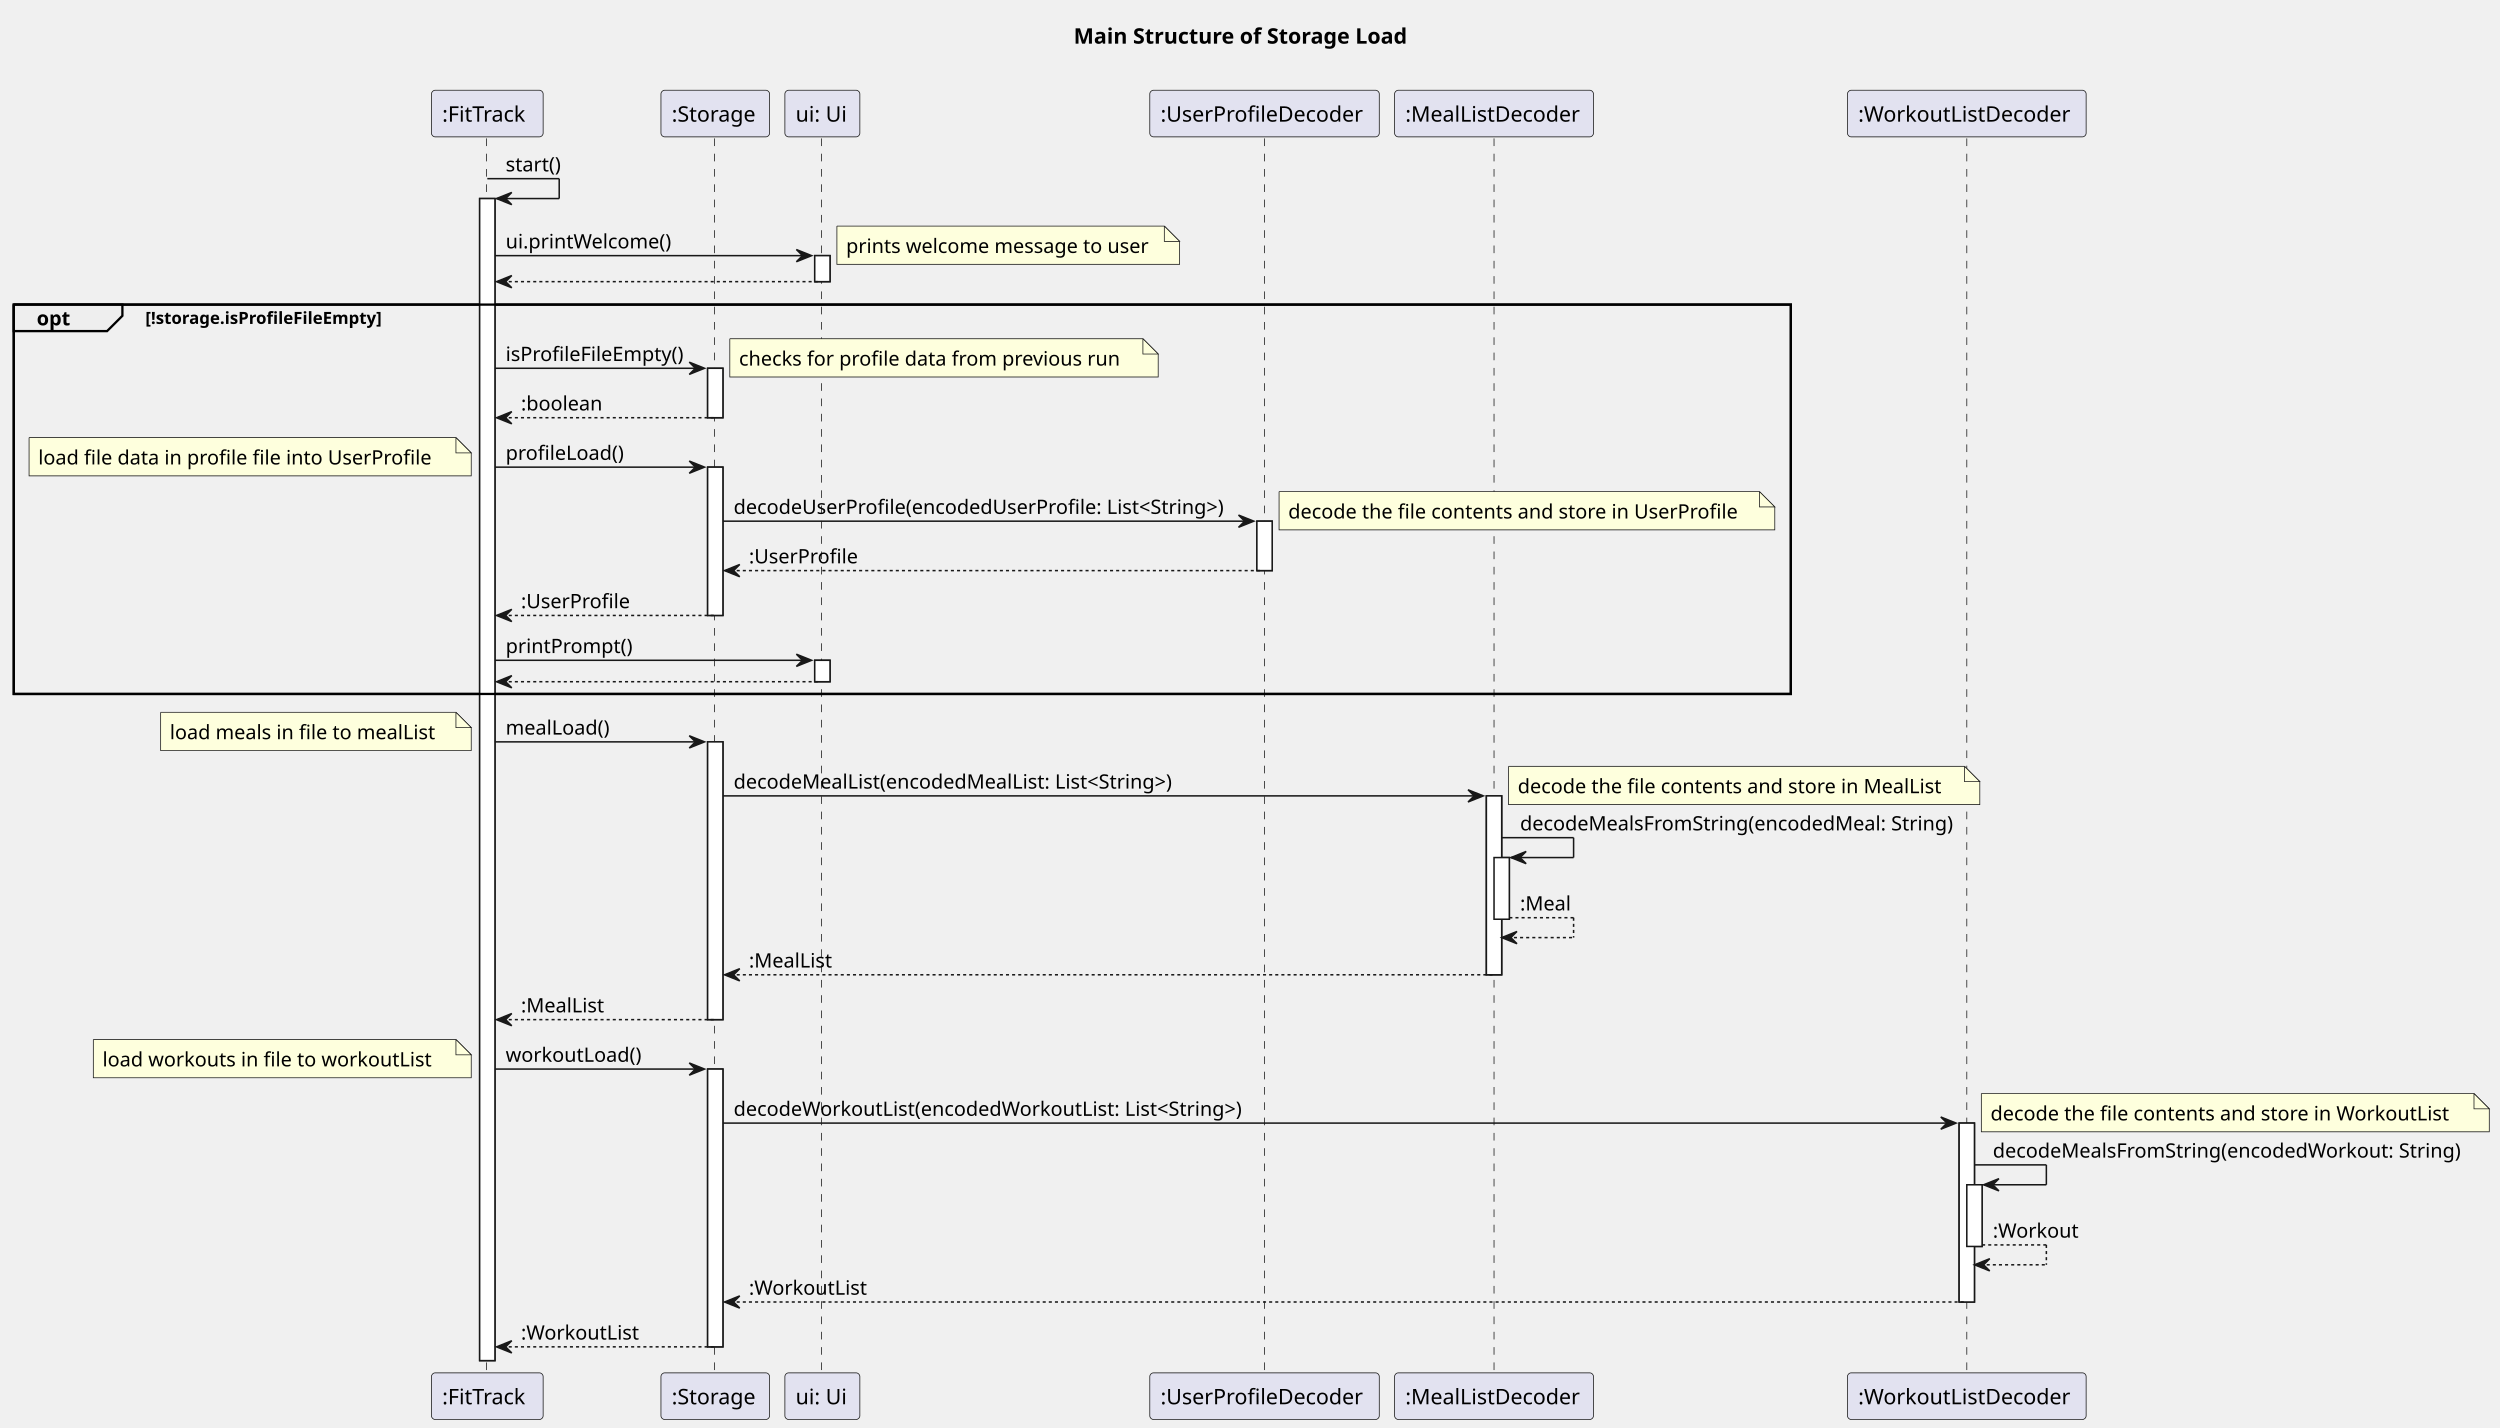
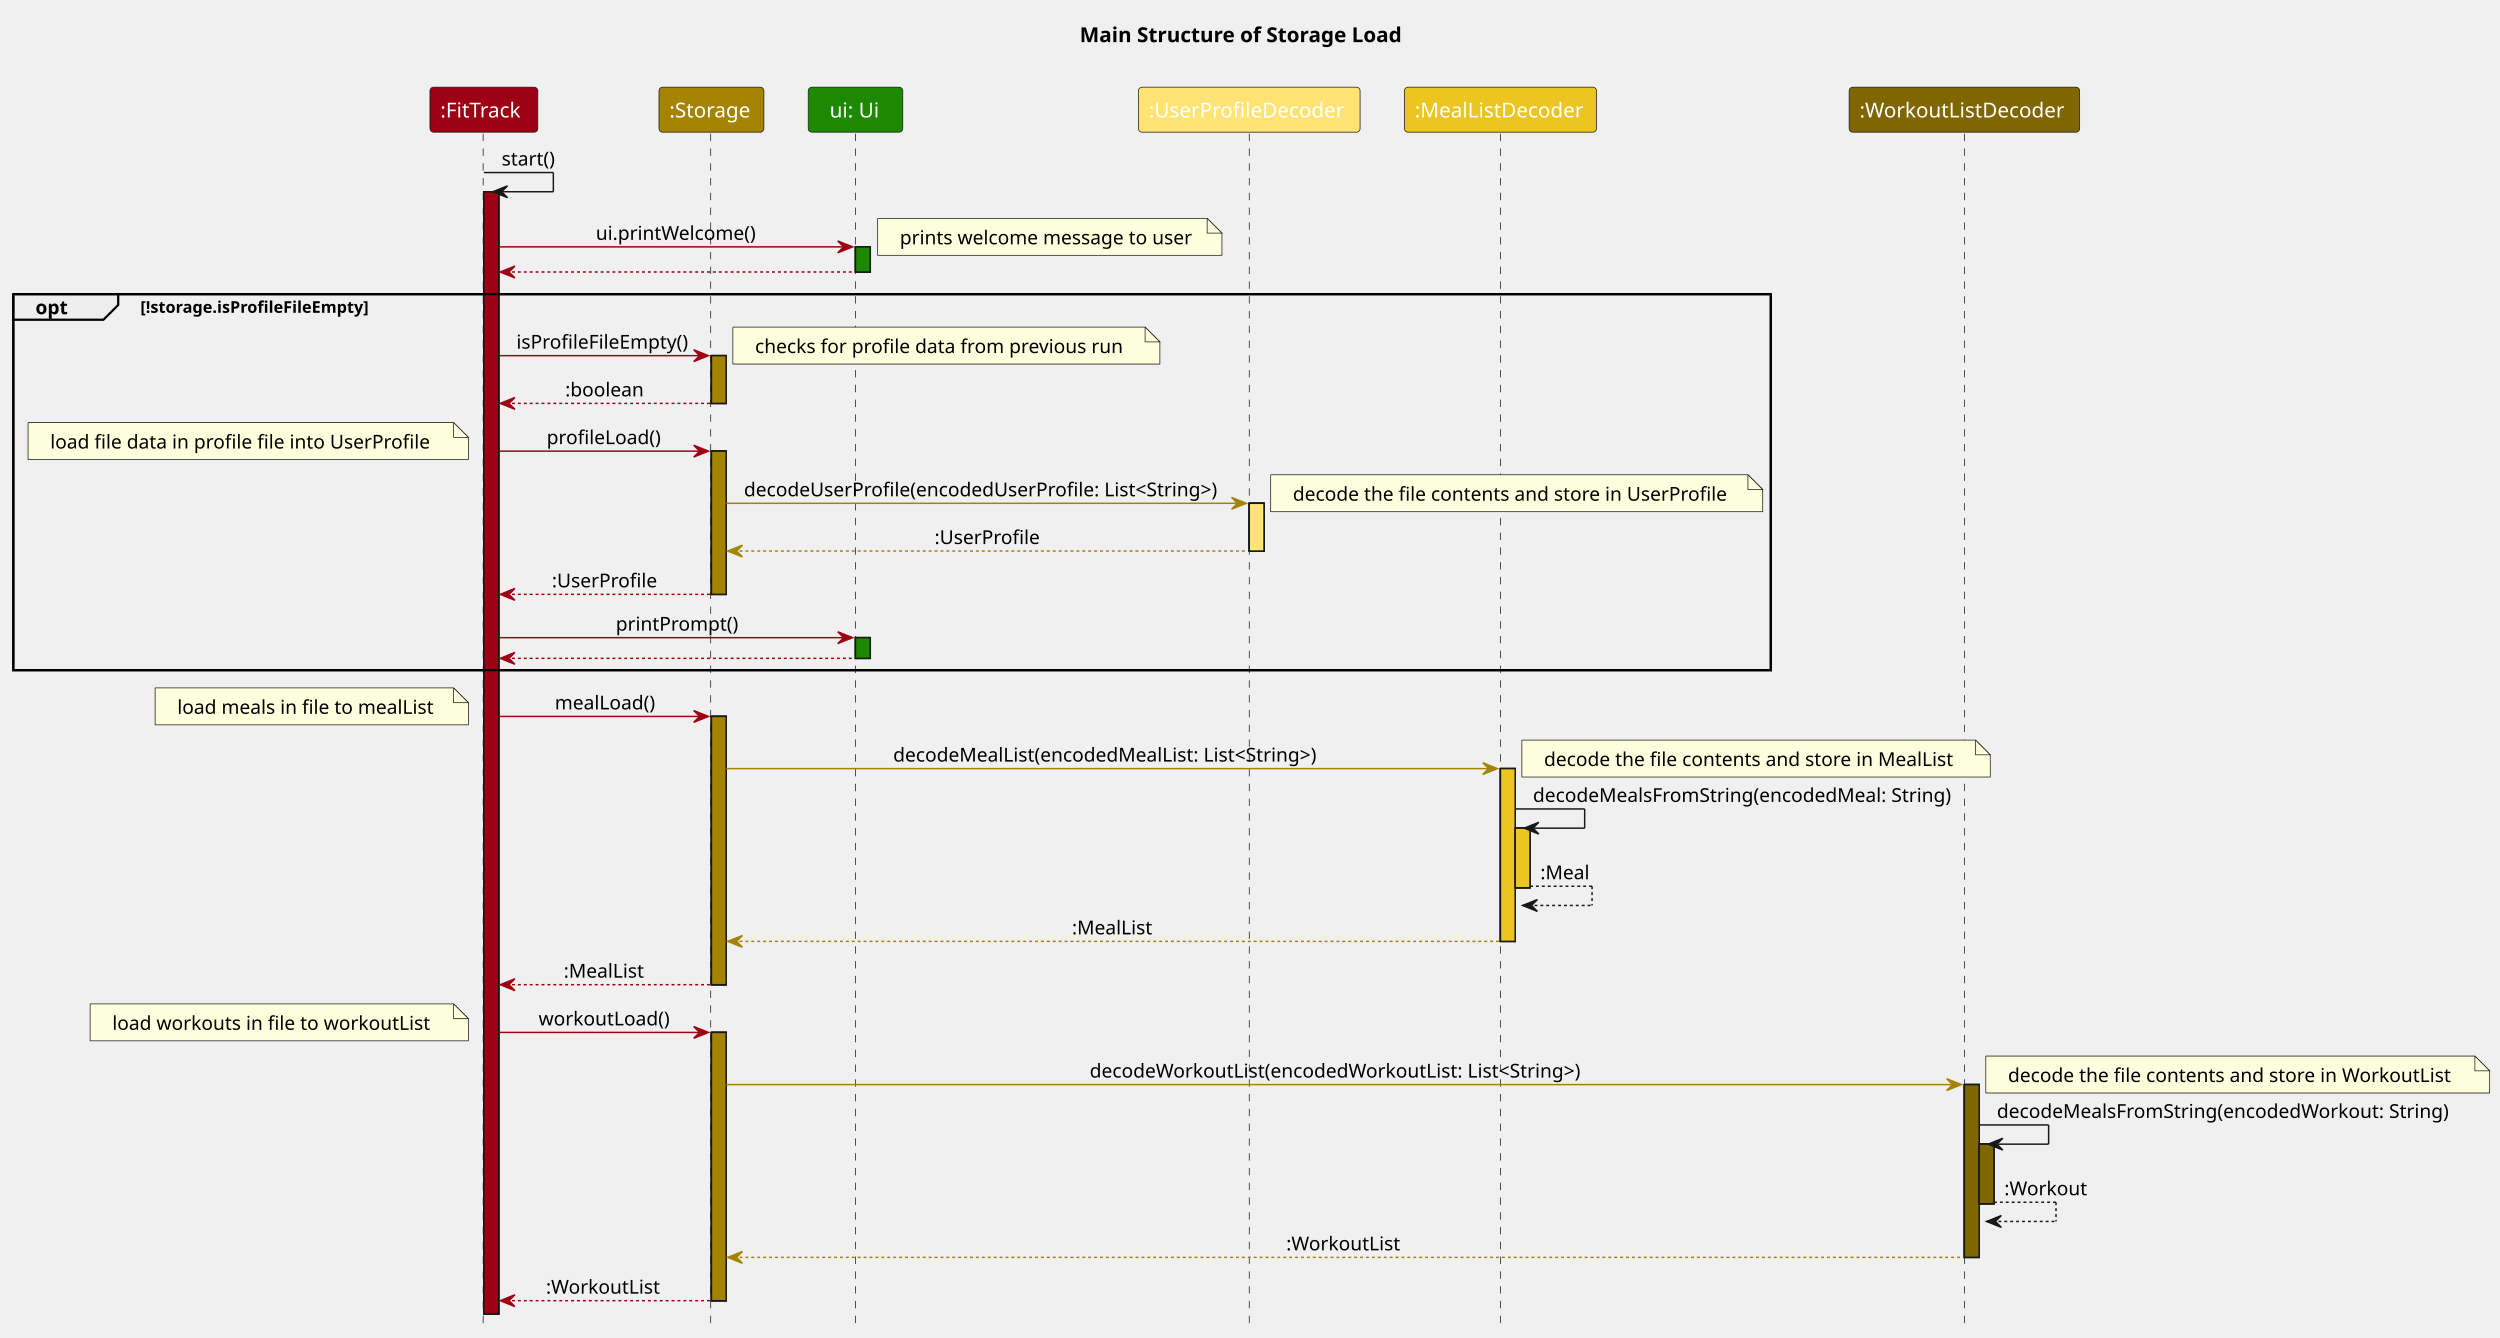
- <svg xmlns="http://www.w3.org/2000/svg" contentStyleType="text/css" height="933px" preserveAspectRatio="none" style="width:1634px;height:933px;background:#FFFFFF;" version="1.1" viewBox="0 0 1634 933" width="1634px" zoomAndPan="magnify">
+ <svg xmlns="http://www.w3.org/2000/svg" contentStyleType="text/css" height="905px" preserveAspectRatio="none" style="width:1692px;height:905px;background:#FFFFFF;" version="1.1" viewBox="0 0 1692 905" width="1692px" zoomAndPan="magnify">
  <defs />
  <g>
-     <text fill="#000000" font-family="sans-serif" font-size="14" font-weight="bold" lengthAdjust="spacing" textLength="223" x="701.75" y="28.535">Main Structure of Storage Load</text>
-     <text fill="#000000" font-family="sans-serif" font-size="14" font-weight="bold" lengthAdjust="spacing" textLength="5" x="810.75" y="45.023"> </text>
-     <rect fill="#FFFFFF" height="759.521" style="stroke:#181818;stroke-width:1.0;" width="10" x="313.5" y="129.775" />
-     <rect fill="#FFFFFF" height="32.31" style="stroke:#181818;stroke-width:1.0;" width="10" x="462.5" y="240.707" />
-     <rect fill="#FFFFFF" height="96.932" style="stroke:#181818;stroke-width:1.0;" width="10" x="462.5" y="305.328" />
-     <rect fill="#FFFFFF" height="181.553" style="stroke:#181818;stroke-width:1.0;" width="10" x="462.5" y="484.881" />
-     <rect fill="#FFFFFF" height="181.553" style="stroke:#181818;stroke-width:1.0;" width="10" x="462.5" y="698.744" />
-     <rect fill="#FFFFFF" height="17" style="stroke:#181818;stroke-width:1.0;" width="10" x="532.5" y="167.086" />
-     <rect fill="#FFFFFF" height="14" style="stroke:#181818;stroke-width:1.0;" width="10" x="532.5" y="431.57" />
-     <rect fill="#FFFFFF" height="32.31" style="stroke:#181818;stroke-width:1.0;" width="10" x="821.5" y="340.639" />
-     <rect fill="#FFFFFF" height="116.932" style="stroke:#181818;stroke-width:1.0;" width="10" x="971.5" y="520.191" />
-     <rect fill="#FFFFFF" height="40.31" style="stroke:#181818;stroke-width:1.0;" width="10" x="976.5" y="560.502" />
-     <rect fill="#FFFFFF" height="116.932" style="stroke:#181818;stroke-width:1.0;" width="10" x="1280.5" y="734.055" />
-     <rect fill="#FFFFFF" height="40.31" style="stroke:#181818;stroke-width:1.0;" width="10" x="1285.5" y="774.365" />
-     <rect fill="none" height="254.484" style="stroke:#000000;stroke-width:1.5;" width="1161.5" x="9" y="199.086" />
-     <line style="stroke:#181818;stroke-width:0.5;stroke-dasharray:5.0,5.0;" x1="318" x2="318" y1="90.465" y2="898.297" />
-     <line style="stroke:#181818;stroke-width:0.5;stroke-dasharray:5.0,5.0;" x1="467" x2="467" y1="90.465" y2="898.297" />
-     <line style="stroke:#181818;stroke-width:0.5;stroke-dasharray:5.0,5.0;" x1="537" x2="537" y1="90.465" y2="898.297" />
-     <line style="stroke:#181818;stroke-width:0.5;stroke-dasharray:5.0,5.0;" x1="826.5" x2="826.5" y1="90.465" y2="898.297" />
-     <line style="stroke:#181818;stroke-width:0.5;stroke-dasharray:5.0,5.0;" x1="976.5" x2="976.5" y1="90.465" y2="898.297" />
-     <line style="stroke:#181818;stroke-width:0.5;stroke-dasharray:5.0,5.0;" x1="1285.5" x2="1285.5" y1="90.465" y2="898.297" />
-     <rect fill="#E2E2F0" height="30.488" rx="2.5" ry="2.5" style="stroke:#181818;stroke-width:0.5;" width="73" x="282" y="58.977" />
-     <text fill="#000000" font-family="sans-serif" font-size="14" lengthAdjust="spacing" textLength="59" x="289" y="79.512">:FitTrack</text>
-     <rect fill="#E2E2F0" height="30.488" rx="2.5" ry="2.5" style="stroke:#181818;stroke-width:0.5;" width="73" x="282" y="897.297" />
-     <text fill="#000000" font-family="sans-serif" font-size="14" lengthAdjust="spacing" textLength="59" x="289" y="917.832">:FitTrack</text>
-     <rect fill="#E2E2F0" height="30.488" rx="2.5" ry="2.5" style="stroke:#181818;stroke-width:0.5;" width="71" x="432" y="58.977" />
-     <text fill="#000000" font-family="sans-serif" font-size="14" lengthAdjust="spacing" textLength="57" x="439" y="79.512">:Storage</text>
-     <rect fill="#E2E2F0" height="30.488" rx="2.5" ry="2.5" style="stroke:#181818;stroke-width:0.5;" width="71" x="432" y="897.297" />
-     <text fill="#000000" font-family="sans-serif" font-size="14" lengthAdjust="spacing" textLength="57" x="439" y="917.832">:Storage</text>
-     <rect fill="#E2E2F0" height="30.488" rx="2.5" ry="2.5" style="stroke:#181818;stroke-width:0.5;" width="49" x="513" y="58.977" />
-     <text fill="#000000" font-family="sans-serif" font-size="14" lengthAdjust="spacing" textLength="35" x="520" y="79.512">ui: Ui</text>
-     <rect fill="#E2E2F0" height="30.488" rx="2.5" ry="2.5" style="stroke:#181818;stroke-width:0.5;" width="49" x="513" y="897.297" />
-     <text fill="#000000" font-family="sans-serif" font-size="14" lengthAdjust="spacing" textLength="35" x="520" y="917.832">ui: Ui</text>
-     <rect fill="#E2E2F0" height="30.488" rx="2.5" ry="2.5" style="stroke:#181818;stroke-width:0.5;" width="150" x="751.5" y="58.977" />
-     <text fill="#000000" font-family="sans-serif" font-size="14" lengthAdjust="spacing" textLength="136" x="758.5" y="79.512">:UserProfileDecoder</text>
-     <rect fill="#E2E2F0" height="30.488" rx="2.5" ry="2.5" style="stroke:#181818;stroke-width:0.5;" width="150" x="751.5" y="897.297" />
-     <text fill="#000000" font-family="sans-serif" font-size="14" lengthAdjust="spacing" textLength="136" x="758.5" y="917.832">:UserProfileDecoder</text>
-     <rect fill="#E2E2F0" height="30.488" rx="2.5" ry="2.5" style="stroke:#181818;stroke-width:0.5;" width="130" x="911.5" y="58.977" />
-     <text fill="#000000" font-family="sans-serif" font-size="14" lengthAdjust="spacing" textLength="116" x="918.5" y="79.512">:MealListDecoder</text>
-     <rect fill="#E2E2F0" height="30.488" rx="2.5" ry="2.5" style="stroke:#181818;stroke-width:0.5;" width="130" x="911.5" y="897.297" />
-     <text fill="#000000" font-family="sans-serif" font-size="14" lengthAdjust="spacing" textLength="116" x="918.5" y="917.832">:MealListDecoder</text>
-     <rect fill="#E2E2F0" height="30.488" rx="2.5" ry="2.5" style="stroke:#181818;stroke-width:0.5;" width="156" x="1207.5" y="58.977" />
-     <text fill="#000000" font-family="sans-serif" font-size="14" lengthAdjust="spacing" textLength="142" x="1214.5" y="79.512">:WorkoutListDecoder</text>
-     <rect fill="#E2E2F0" height="30.488" rx="2.5" ry="2.5" style="stroke:#181818;stroke-width:0.5;" width="156" x="1207.5" y="897.297" />
-     <text fill="#000000" font-family="sans-serif" font-size="14" lengthAdjust="spacing" textLength="142" x="1214.5" y="917.832">:WorkoutListDecoder</text>
-     <rect fill="#FFFFFF" height="759.521" style="stroke:#181818;stroke-width:1.0;" width="10" x="313.5" y="129.775" />
-     <rect fill="#FFFFFF" height="32.31" style="stroke:#181818;stroke-width:1.0;" width="10" x="462.5" y="240.707" />
-     <rect fill="#FFFFFF" height="96.932" style="stroke:#181818;stroke-width:1.0;" width="10" x="462.5" y="305.328" />
-     <rect fill="#FFFFFF" height="181.553" style="stroke:#181818;stroke-width:1.0;" width="10" x="462.5" y="484.881" />
-     <rect fill="#FFFFFF" height="181.553" style="stroke:#181818;stroke-width:1.0;" width="10" x="462.5" y="698.744" />
-     <rect fill="#FFFFFF" height="17" style="stroke:#181818;stroke-width:1.0;" width="10" x="532.5" y="167.086" />
-     <rect fill="#FFFFFF" height="14" style="stroke:#181818;stroke-width:1.0;" width="10" x="532.5" y="431.57" />
-     <rect fill="#FFFFFF" height="32.31" style="stroke:#181818;stroke-width:1.0;" width="10" x="821.5" y="340.639" />
-     <rect fill="#FFFFFF" height="116.932" style="stroke:#181818;stroke-width:1.0;" width="10" x="971.5" y="520.191" />
-     <rect fill="#FFFFFF" height="40.31" style="stroke:#181818;stroke-width:1.0;" width="10" x="976.5" y="560.502" />
-     <rect fill="#FFFFFF" height="116.932" style="stroke:#181818;stroke-width:1.0;" width="10" x="1280.5" y="734.055" />
-     <rect fill="#FFFFFF" height="40.31" style="stroke:#181818;stroke-width:1.0;" width="10" x="1285.5" y="774.365" />
-     <line style="stroke:#181818;stroke-width:1.0;" x1="318.5" x2="365.5" y1="116.775" y2="116.775" />
-     <line style="stroke:#181818;stroke-width:1.0;" x1="365.5" x2="365.5" y1="116.775" y2="129.775" />
-     <line style="stroke:#181818;stroke-width:1.0;" x1="324.5" x2="365.5" y1="129.775" y2="129.775" />
-     <polygon fill="#181818" points="334.5,125.775,324.5,129.775,334.5,133.775,330.5,129.775" style="stroke:#181818;stroke-width:1.0;" />
-     <text fill="#000000" font-family="sans-serif" font-size="13" lengthAdjust="spacing" textLength="37" x="330.5" y="112.033">start()</text>
-     <polygon fill="#181818" points="520.5,163.086,530.5,167.086,520.5,171.086,524.5,167.086" style="stroke:#181818;stroke-width:1.0;" />
-     <line style="stroke:#181818;stroke-width:1.0;" x1="323.5" x2="526.5" y1="167.086" y2="167.086" />
-     <text fill="#000000" font-family="sans-serif" font-size="13" lengthAdjust="spacing" textLength="110" x="330.5" y="162.344">ui.printWelcome()</text>
-     <path d="M547,147.775 L547,172.775 L771,172.775 L771,157.775 L761,147.775 L547,147.775 " fill="#FEFFDD" style="stroke:#181818;stroke-width:0.5;" />
-     <path d="M761,147.775 L761,157.775 L771,157.775 L761,147.775 " fill="#FEFFDD" style="stroke:#181818;stroke-width:0.5;" />
-     <text fill="#000000" font-family="sans-serif" font-size="13" lengthAdjust="spacing" textLength="203" x="553" y="165.344">prints welcome message to user</text>
-     <polygon fill="#181818" points="334.5,180.086,324.5,184.086,334.5,188.086,330.5,184.086" style="stroke:#181818;stroke-width:1.0;" />
-     <line style="stroke:#181818;stroke-width:1.0;stroke-dasharray:2.0,2.0;" x1="328.5" x2="536.5" y1="184.086" y2="184.086" />
+     <text fill="#000000" font-family="sans-serif" font-size="14" font-weight="bold" lengthAdjust="spacing" textLength="223" x="730.75" y="28.535">Main Structure of Storage Load</text>
+     <text fill="#000000" font-family="sans-serif" font-size="14" font-weight="bold" lengthAdjust="spacing" textLength="5" x="839.75" y="45.023"> </text>
+     <rect fill="#FFFFFF" height="759.521" style="stroke:#181818;stroke-width:1.0;" width="10" x="327.5" y="129.775" />
+     <rect fill="#9D0012" height="759.521" style="stroke:#181818;stroke-width:1.0;" width="10" x="327.5" y="129.775" />
+     <rect fill="#FFFFFF" height="32.31" style="stroke:#181818;stroke-width:1.0;" width="10" x="481.5" y="240.707" />
+     <rect fill="#A38300" height="32.31" style="stroke:#181818;stroke-width:1.0;" width="10" x="481.5" y="240.707" />
+     <rect fill="#FFFFFF" height="96.932" style="stroke:#181818;stroke-width:1.0;" width="10" x="481.5" y="305.328" />
+     <rect fill="#A38300" height="96.932" style="stroke:#181818;stroke-width:1.0;" width="10" x="481.5" y="305.328" />
+     <rect fill="#FFFFFF" height="181.553" style="stroke:#181818;stroke-width:1.0;" width="10" x="481.5" y="484.881" />
+     <rect fill="#A38300" height="181.553" style="stroke:#181818;stroke-width:1.0;" width="10" x="481.5" y="484.881" />
+     <rect fill="#FFFFFF" height="181.553" style="stroke:#181818;stroke-width:1.0;" width="10" x="481.5" y="698.744" />
+     <rect fill="#A38300" height="181.553" style="stroke:#181818;stroke-width:1.0;" width="10" x="481.5" y="698.744" />
+     <rect fill="#FFFFFF" height="17" style="stroke:#181818;stroke-width:1.0;" width="10" x="579" y="167.086" />
+     <rect fill="#1D8900" height="17" style="stroke:#181818;stroke-width:1.0;" width="10" x="579" y="167.086" />
+     <rect fill="#FFFFFF" height="14" style="stroke:#181818;stroke-width:1.0;" width="10" x="579" y="431.57" />
+     <rect fill="#1D8900" height="14" style="stroke:#181818;stroke-width:1.0;" width="10" x="579" y="431.57" />
+     <rect fill="#FFFFFF" height="32.31" style="stroke:#181818;stroke-width:1.0;" width="10" x="845.5" y="340.639" />
+     <rect fill="#FFE374" height="32.31" style="stroke:#181818;stroke-width:1.0;" width="10" x="845.5" y="340.639" />
+     <rect fill="#FFFFFF" height="116.932" style="stroke:#181818;stroke-width:1.0;" width="10" x="1015.5" y="520.191" />
+     <rect fill="#EDC520" height="116.932" style="stroke:#181818;stroke-width:1.0;" width="10" x="1015.5" y="520.191" />
+     <rect fill="#FFFFFF" height="40.31" style="stroke:#181818;stroke-width:1.0;" width="10" x="1025.5" y="560.502" />
+     <rect fill="#EDC520" height="40.31" style="stroke:#181818;stroke-width:1.0;" width="10" x="1025.5" y="560.502" />
+     <rect fill="#FFFFFF" height="116.932" style="stroke:#181818;stroke-width:1.0;" width="10" x="1329.5" y="734.055" />
+     <rect fill="#806600" height="116.932" style="stroke:#181818;stroke-width:1.0;" width="10" x="1329.5" y="734.055" />
+     <rect fill="#FFFFFF" height="40.31" style="stroke:#181818;stroke-width:1.0;" width="10" x="1339.5" y="774.365" />
+     <rect fill="#806600" height="40.31" style="stroke:#181818;stroke-width:1.0;" width="10" x="1339.5" y="774.365" />
+     <rect fill="none" height="254.484" style="stroke:#000000;stroke-width:1.5;" width="1189.5" x="9" y="199.086" />
+     <line style="stroke:#181818;stroke-width:0.5;stroke-dasharray:5.0,5.0;" x1="327" x2="327" y1="90.465" y2="898.297" />
+     <line style="stroke:#181818;stroke-width:0.5;stroke-dasharray:5.0,5.0;" x1="481" x2="481" y1="90.465" y2="898.297" />
+     <line style="stroke:#181818;stroke-width:0.5;stroke-dasharray:5.0,5.0;" x1="579" x2="579" y1="90.465" y2="898.297" />
+     <line style="stroke:#181818;stroke-width:0.5;stroke-dasharray:5.0,5.0;" x1="845.5" x2="845.5" y1="90.465" y2="898.297" />
+     <line style="stroke:#181818;stroke-width:0.5;stroke-dasharray:5.0,5.0;" x1="1015.5" x2="1015.5" y1="90.465" y2="898.297" />
+     <line style="stroke:#181818;stroke-width:0.5;stroke-dasharray:5.0,5.0;" x1="1329.5" x2="1329.5" y1="90.465" y2="898.297" />
+     <rect fill="#9D0012" height="30.488" rx="2.5" ry="2.5" style="stroke:#181818;stroke-width:0.5;" width="73" x="291" y="58.977" />
+     <text fill="#FFFFFF" font-family="sans-serif" font-size="14" lengthAdjust="spacing" textLength="59" x="298" y="79.512">:FitTrack</text>
+     <rect fill="#A38300" height="30.488" rx="2.5" ry="2.5" style="stroke:#181818;stroke-width:0.5;" width="71" x="446" y="58.977" />
+     <text fill="#FFFFFF" font-family="sans-serif" font-size="14" lengthAdjust="spacing" textLength="57" x="453" y="79.512">:Storage</text>
+     <rect fill="#1D8900" height="30.488" rx="2.5" ry="2.5" style="stroke:#181818;stroke-width:0.5;" width="64" x="547" y="58.977" />
+     <text fill="#FFFFFF" font-family="sans-serif" font-size="14" lengthAdjust="spacing" textLength="35" x="561.5" y="79.512">ui: Ui</text>
+     <rect fill="#FFE374" height="30.488" rx="2.5" ry="2.5" style="stroke:#181818;stroke-width:0.5;" width="150" x="770.5" y="58.977" />
+     <text fill="#FFFFFF" font-family="sans-serif" font-size="14" lengthAdjust="spacing" textLength="136" x="777.5" y="79.512">:UserProfileDecoder</text>
+     <rect fill="#EDC520" height="30.488" rx="2.5" ry="2.5" style="stroke:#181818;stroke-width:0.5;" width="130" x="950.5" y="58.977" />
+     <text fill="#FFFFFF" font-family="sans-serif" font-size="14" lengthAdjust="spacing" textLength="116" x="957.5" y="79.512">:MealListDecoder</text>
+     <rect fill="#806600" height="30.488" rx="2.5" ry="2.5" style="stroke:#181818;stroke-width:0.5;" width="156" x="1251.5" y="58.977" />
+     <text fill="#FFFFFF" font-family="sans-serif" font-size="14" lengthAdjust="spacing" textLength="142" x="1258.5" y="79.512">:WorkoutListDecoder</text>
+     <rect fill="#FFFFFF" height="759.521" style="stroke:#181818;stroke-width:1.0;" width="10" x="327.5" y="129.775" />
+     <rect fill="#9D0012" height="759.521" style="stroke:#181818;stroke-width:1.0;" width="10" x="327.5" y="129.775" />
+     <rect fill="#FFFFFF" height="32.31" style="stroke:#181818;stroke-width:1.0;" width="10" x="481.5" y="240.707" />
+     <rect fill="#A38300" height="32.31" style="stroke:#181818;stroke-width:1.0;" width="10" x="481.5" y="240.707" />
+     <rect fill="#FFFFFF" height="96.932" style="stroke:#181818;stroke-width:1.0;" width="10" x="481.5" y="305.328" />
+     <rect fill="#A38300" height="96.932" style="stroke:#181818;stroke-width:1.0;" width="10" x="481.5" y="305.328" />
+     <rect fill="#FFFFFF" height="181.553" style="stroke:#181818;stroke-width:1.0;" width="10" x="481.5" y="484.881" />
+     <rect fill="#A38300" height="181.553" style="stroke:#181818;stroke-width:1.0;" width="10" x="481.5" y="484.881" />
+     <rect fill="#FFFFFF" height="181.553" style="stroke:#181818;stroke-width:1.0;" width="10" x="481.5" y="698.744" />
+     <rect fill="#A38300" height="181.553" style="stroke:#181818;stroke-width:1.0;" width="10" x="481.5" y="698.744" />
+     <rect fill="#FFFFFF" height="17" style="stroke:#181818;stroke-width:1.0;" width="10" x="579" y="167.086" />
+     <rect fill="#1D8900" height="17" style="stroke:#181818;stroke-width:1.0;" width="10" x="579" y="167.086" />
+     <rect fill="#FFFFFF" height="14" style="stroke:#181818;stroke-width:1.0;" width="10" x="579" y="431.57" />
+     <rect fill="#1D8900" height="14" style="stroke:#181818;stroke-width:1.0;" width="10" x="579" y="431.57" />
+     <rect fill="#FFFFFF" height="32.31" style="stroke:#181818;stroke-width:1.0;" width="10" x="845.5" y="340.639" />
+     <rect fill="#FFE374" height="32.31" style="stroke:#181818;stroke-width:1.0;" width="10" x="845.5" y="340.639" />
+     <rect fill="#FFFFFF" height="116.932" style="stroke:#181818;stroke-width:1.0;" width="10" x="1015.5" y="520.191" />
+     <rect fill="#EDC520" height="116.932" style="stroke:#181818;stroke-width:1.0;" width="10" x="1015.5" y="520.191" />
+     <rect fill="#FFFFFF" height="40.31" style="stroke:#181818;stroke-width:1.0;" width="10" x="1025.5" y="560.502" />
+     <rect fill="#EDC520" height="40.31" style="stroke:#181818;stroke-width:1.0;" width="10" x="1025.5" y="560.502" />
+     <rect fill="#FFFFFF" height="116.932" style="stroke:#181818;stroke-width:1.0;" width="10" x="1329.5" y="734.055" />
+     <rect fill="#806600" height="116.932" style="stroke:#181818;stroke-width:1.0;" width="10" x="1329.5" y="734.055" />
+     <rect fill="#FFFFFF" height="40.31" style="stroke:#181818;stroke-width:1.0;" width="10" x="1339.5" y="774.365" />
+     <rect fill="#806600" height="40.31" style="stroke:#181818;stroke-width:1.0;" width="10" x="1339.5" y="774.365" />
+     <line style="stroke:#181818;stroke-width:1.0;" x1="327.5" x2="374.5" y1="116.775" y2="116.775" />
+     <line style="stroke:#181818;stroke-width:1.0;" x1="374.5" x2="374.5" y1="116.775" y2="129.775" />
+     <line style="stroke:#181818;stroke-width:1.0;" x1="333.5" x2="374.5" y1="129.775" y2="129.775" />
+     <polygon fill="#181818" points="343.5,125.775,333.5,129.775,343.5,133.775,339.5,129.775" style="stroke:#181818;stroke-width:1.0;" />
+     <text fill="#000000" font-family="sans-serif" font-size="13" lengthAdjust="spacing" textLength="37" x="339.5" y="112.033">start()</text>
+     <polygon fill="#9D0012" points="567,163.086,577,167.086,567,171.086,571,167.086" style="stroke:#9D0012;stroke-width:1.0;" />
+     <line style="stroke:#9D0012;stroke-width:1.0;" x1="337.5" x2="573" y1="167.086" y2="167.086" />
+     <text fill="#000000" font-family="sans-serif" font-size="13" lengthAdjust="spacing" textLength="110" x="403.25" y="162.344">ui.printWelcome()</text>
+     <path d="M594,147.775 L594,172.775 L827,172.775 L827,157.775 L817,147.775 L594,147.775 " fill="#FEFFDD" style="stroke:#181818;stroke-width:0.5;" />
+     <path d="M817,147.775 L817,157.775 L827,157.775 L817,147.775 " fill="#FEFFDD" style="stroke:#181818;stroke-width:0.5;" />
+     <text fill="#000000" font-family="sans-serif" font-size="13" lengthAdjust="spacing" textLength="203" x="609" y="165.344">prints welcome message to user</text>
+     <polygon fill="#9D0012" points="348.5,180.086,338.5,184.086,348.5,188.086,344.5,184.086" style="stroke:#9D0012;stroke-width:1.0;" />
+     <line style="stroke:#9D0012;stroke-width:1.0;stroke-dasharray:2.0,2.0;" x1="342.5" x2="578" y1="184.086" y2="184.086" />
    <path d="M9,199.086 L80,199.086 L80,206.397 L70,216.397 L9,216.397 L9,199.086 " fill="#EEEEEE" style="stroke:#000000;stroke-width:1.5;" />
-     <rect fill="none" height="254.484" style="stroke:#000000;stroke-width:1.5;" width="1161.5" x="9" y="199.086" />
+     <rect fill="none" height="254.484" style="stroke:#000000;stroke-width:1.5;" width="1189.5" x="9" y="199.086" />
    <text fill="#000000" font-family="sans-serif" font-size="13" font-weight="bold" lengthAdjust="spacing" textLength="22" x="24" y="212.654">opt</text>
    <text fill="#000000" font-family="sans-serif" font-size="11" font-weight="bold" lengthAdjust="spacing" textLength="158" x="95" y="211.721">[!storage.isProfileFileEmpty]</text>
-     <polygon fill="#181818" points="450.5,236.707,460.5,240.707,450.5,244.707,454.5,240.707" style="stroke:#181818;stroke-width:1.0;" />
-     <line style="stroke:#181818;stroke-width:1.0;" x1="323.5" x2="456.5" y1="240.707" y2="240.707" />
-     <text fill="#000000" font-family="sans-serif" font-size="13" lengthAdjust="spacing" textLength="120" x="330.5" y="235.965">isProfileFileEmpty()</text>
-     <path d="M477,221.397 L477,246.397 L757,246.397 L757,231.397 L747,221.397 L477,221.397 " fill="#FEFFDD" style="stroke:#181818;stroke-width:0.5;" />
-     <path d="M747,221.397 L747,231.397 L757,231.397 L747,221.397 " fill="#FEFFDD" style="stroke:#181818;stroke-width:0.5;" />
-     <text fill="#000000" font-family="sans-serif" font-size="13" lengthAdjust="spacing" textLength="259" x="483" y="238.965">checks for profile data from previous run</text>
-     <polygon fill="#181818" points="334.5,269.018,324.5,273.018,334.5,277.018,330.5,273.018" style="stroke:#181818;stroke-width:1.0;" />
-     <line style="stroke:#181818;stroke-width:1.0;stroke-dasharray:2.0,2.0;" x1="328.5" x2="466.5" y1="273.018" y2="273.018" />
-     <text fill="#000000" font-family="sans-serif" font-size="13" lengthAdjust="spacing" textLength="54" x="340.5" y="268.275">:boolean</text>
-     <polygon fill="#181818" points="450.5,301.328,460.5,305.328,450.5,309.328,454.5,305.328" style="stroke:#181818;stroke-width:1.0;" />
-     <line style="stroke:#181818;stroke-width:1.0;" x1="323.5" x2="456.5" y1="305.328" y2="305.328" />
-     <text fill="#000000" font-family="sans-serif" font-size="13" lengthAdjust="spacing" textLength="79" x="330.5" y="300.586">profileLoad()</text>
-     <path d="M19,286.018 L19,311.018 L308,311.018 L308,296.018 L298,286.018 L19,286.018 " fill="#FEFFDD" style="stroke:#181818;stroke-width:0.5;" />
-     <path d="M298,286.018 L298,296.018 L308,296.018 L298,286.018 " fill="#FEFFDD" style="stroke:#181818;stroke-width:0.5;" />
-     <text fill="#000000" font-family="sans-serif" font-size="13" lengthAdjust="spacing" textLength="268" x="25" y="303.586">load file data in profile file into UserProfile</text>
-     <polygon fill="#181818" points="809.5,336.639,819.5,340.639,809.5,344.639,813.5,340.639" style="stroke:#181818;stroke-width:1.0;" />
-     <line style="stroke:#181818;stroke-width:1.0;" x1="472.5" x2="815.5" y1="340.639" y2="340.639" />
-     <text fill="#000000" font-family="sans-serif" font-size="13" lengthAdjust="spacing" textLength="330" x="479.5" y="335.897">decodeUserProfile(encodedUserProfile: List&lt;String&gt;)</text>
-     <path d="M836,321.328 L836,346.328 L1160,346.328 L1160,331.328 L1150,321.328 L836,321.328 " fill="#FEFFDD" style="stroke:#181818;stroke-width:0.5;" />
-     <path d="M1150,321.328 L1150,331.328 L1160,331.328 L1150,321.328 " fill="#FEFFDD" style="stroke:#181818;stroke-width:0.5;" />
-     <text fill="#000000" font-family="sans-serif" font-size="13" lengthAdjust="spacing" textLength="303" x="842" y="338.897">decode the file contents and store in UserProfile</text>
-     <polygon fill="#181818" points="483.5,368.949,473.5,372.949,483.5,376.949,479.5,372.949" style="stroke:#181818;stroke-width:1.0;" />
-     <line style="stroke:#181818;stroke-width:1.0;stroke-dasharray:2.0,2.0;" x1="477.5" x2="825.5" y1="372.949" y2="372.949" />
-     <text fill="#000000" font-family="sans-serif" font-size="13" lengthAdjust="spacing" textLength="72" x="489.5" y="368.207">:UserProfile</text>
-     <polygon fill="#181818" points="334.5,398.26,324.5,402.26,334.5,406.26,330.5,402.26" style="stroke:#181818;stroke-width:1.0;" />
-     <line style="stroke:#181818;stroke-width:1.0;stroke-dasharray:2.0,2.0;" x1="328.5" x2="466.5" y1="402.26" y2="402.26" />
-     <text fill="#000000" font-family="sans-serif" font-size="13" lengthAdjust="spacing" textLength="72" x="340.5" y="397.518">:UserProfile</text>
-     <polygon fill="#181818" points="520.5,427.57,530.5,431.57,520.5,435.57,524.5,431.57" style="stroke:#181818;stroke-width:1.0;" />
-     <line style="stroke:#181818;stroke-width:1.0;" x1="323.5" x2="526.5" y1="431.57" y2="431.57" />
-     <text fill="#000000" font-family="sans-serif" font-size="13" lengthAdjust="spacing" textLength="83" x="330.5" y="426.828">printPrompt()</text>
-     <polygon fill="#181818" points="334.5,441.57,324.5,445.57,334.5,449.57,330.5,445.57" style="stroke:#181818;stroke-width:1.0;" />
-     <line style="stroke:#181818;stroke-width:1.0;stroke-dasharray:2.0,2.0;" x1="328.5" x2="536.5" y1="445.57" y2="445.57" />
-     <polygon fill="#181818" points="450.5,480.881,460.5,484.881,450.5,488.881,454.5,484.881" style="stroke:#181818;stroke-width:1.0;" />
-     <line style="stroke:#181818;stroke-width:1.0;" x1="323.5" x2="456.5" y1="484.881" y2="484.881" />
-     <text fill="#000000" font-family="sans-serif" font-size="13" lengthAdjust="spacing" textLength="68" x="330.5" y="480.139">mealLoad()</text>
-     <path d="M105,465.57 L105,490.57 L308,490.57 L308,475.57 L298,465.57 L105,465.57 " fill="#FEFFDD" style="stroke:#181818;stroke-width:0.5;" />
-     <path d="M298,465.57 L298,475.57 L308,475.57 L298,465.57 " fill="#FEFFDD" style="stroke:#181818;stroke-width:0.5;" />
-     <text fill="#000000" font-family="sans-serif" font-size="13" lengthAdjust="spacing" textLength="182" x="111" y="483.139">load meals in file to mealList</text>
-     <polygon fill="#181818" points="959.5,516.191,969.5,520.191,959.5,524.191,963.5,520.191" style="stroke:#181818;stroke-width:1.0;" />
-     <line style="stroke:#181818;stroke-width:1.0;" x1="472.5" x2="965.5" y1="520.191" y2="520.191" />
-     <text fill="#000000" font-family="sans-serif" font-size="13" lengthAdjust="spacing" textLength="298" x="479.5" y="515.449">decodeMealList(encodedMealList: List&lt;String&gt;)</text>
-     <path d="M986,500.881 L986,525.881 L1294,525.881 L1294,510.881 L1284,500.881 L986,500.881 " fill="#FEFFDD" style="stroke:#181818;stroke-width:0.5;" />
-     <path d="M1284,500.881 L1284,510.881 L1294,510.881 L1284,500.881 " fill="#FEFFDD" style="stroke:#181818;stroke-width:0.5;" />
-     <text fill="#000000" font-family="sans-serif" font-size="13" lengthAdjust="spacing" textLength="287" x="992" y="518.449">decode the file contents and store in MealList</text>
-     <line style="stroke:#181818;stroke-width:1.0;" x1="981.5" x2="1028.5" y1="547.502" y2="547.502" />
-     <line style="stroke:#181818;stroke-width:1.0;" x1="1028.5" x2="1028.5" y1="547.502" y2="560.502" />
-     <line style="stroke:#181818;stroke-width:1.0;" x1="987.5" x2="1028.5" y1="560.502" y2="560.502" />
-     <polygon fill="#181818" points="997.5,556.502,987.5,560.502,997.5,564.502,993.5,560.502" style="stroke:#181818;stroke-width:1.0;" />
-     <text fill="#000000" font-family="sans-serif" font-size="13" lengthAdjust="spacing" textLength="285" x="993.5" y="542.76">decodeMealsFromString(encodedMeal: String)</text>
-     <line style="stroke:#181818;stroke-width:1.0;stroke-dasharray:2.0,2.0;" x1="986.5" x2="1028.5" y1="599.812" y2="599.812" />
-     <line style="stroke:#181818;stroke-width:1.0;stroke-dasharray:2.0,2.0;" x1="1028.5" x2="1028.5" y1="599.812" y2="612.812" />
-     <line style="stroke:#181818;stroke-width:1.0;stroke-dasharray:2.0,2.0;" x1="981.5" x2="1028.5" y1="612.812" y2="612.812" />
-     <polygon fill="#181818" points="991.5,608.812,981.5,612.812,991.5,616.812,987.5,612.812" style="stroke:#181818;stroke-width:1.0;" />
-     <text fill="#000000" font-family="sans-serif" font-size="13" lengthAdjust="spacing" textLength="33" x="993.5" y="595.07">:Meal</text>
-     <polygon fill="#181818" points="483.5,633.123,473.5,637.123,483.5,641.123,479.5,637.123" style="stroke:#181818;stroke-width:1.0;" />
-     <line style="stroke:#181818;stroke-width:1.0;stroke-dasharray:2.0,2.0;" x1="477.5" x2="975.5" y1="637.123" y2="637.123" />
-     <text fill="#000000" font-family="sans-serif" font-size="13" lengthAdjust="spacing" textLength="56" x="489.5" y="632.381">:MealList</text>
-     <polygon fill="#181818" points="334.5,662.434,324.5,666.434,334.5,670.434,330.5,666.434" style="stroke:#181818;stroke-width:1.0;" />
-     <line style="stroke:#181818;stroke-width:1.0;stroke-dasharray:2.0,2.0;" x1="328.5" x2="466.5" y1="666.434" y2="666.434" />
-     <text fill="#000000" font-family="sans-serif" font-size="13" lengthAdjust="spacing" textLength="56" x="340.5" y="661.691">:MealList</text>
-     <polygon fill="#181818" points="450.5,694.744,460.5,698.744,450.5,702.744,454.5,698.744" style="stroke:#181818;stroke-width:1.0;" />
-     <line style="stroke:#181818;stroke-width:1.0;" x1="323.5" x2="456.5" y1="698.744" y2="698.744" />
-     <text fill="#000000" font-family="sans-serif" font-size="13" lengthAdjust="spacing" textLength="90" x="330.5" y="694.002">workoutLoad()</text>
-     <path d="M61,679.434 L61,704.434 L308,704.434 L308,689.434 L298,679.434 L61,679.434 " fill="#FEFFDD" style="stroke:#181818;stroke-width:0.5;" />
-     <path d="M298,679.434 L298,689.434 L308,689.434 L298,679.434 " fill="#FEFFDD" style="stroke:#181818;stroke-width:0.5;" />
-     <text fill="#000000" font-family="sans-serif" font-size="13" lengthAdjust="spacing" textLength="226" x="67" y="697.002">load workouts in file to workoutList</text>
-     <polygon fill="#181818" points="1268.5,730.055,1278.5,734.055,1268.5,738.055,1272.5,734.055" style="stroke:#181818;stroke-width:1.0;" />
-     <line style="stroke:#181818;stroke-width:1.0;" x1="472.5" x2="1274.5" y1="734.055" y2="734.055" />
-     <text fill="#000000" font-family="sans-serif" font-size="13" lengthAdjust="spacing" textLength="346" x="479.5" y="729.312">decodeWorkoutList(encodedWorkoutList: List&lt;String&gt;)</text>
-     <path d="M1295,714.744 L1295,739.744 L1627,739.744 L1627,724.744 L1617,714.744 L1295,714.744 " fill="#FEFFDD" style="stroke:#181818;stroke-width:0.5;" />
-     <path d="M1617,714.744 L1617,724.744 L1627,724.744 L1617,714.744 " fill="#FEFFDD" style="stroke:#181818;stroke-width:0.5;" />
-     <text fill="#000000" font-family="sans-serif" font-size="13" lengthAdjust="spacing" textLength="311" x="1301" y="732.312">decode the file contents and store in WorkoutList</text>
-     <line style="stroke:#181818;stroke-width:1.0;" x1="1290.5" x2="1337.5" y1="761.365" y2="761.365" />
-     <line style="stroke:#181818;stroke-width:1.0;" x1="1337.5" x2="1337.5" y1="761.365" y2="774.365" />
-     <line style="stroke:#181818;stroke-width:1.0;" x1="1296.5" x2="1337.5" y1="774.365" y2="774.365" />
-     <polygon fill="#181818" points="1306.5,770.365,1296.5,774.365,1306.5,778.365,1302.5,774.365" style="stroke:#181818;stroke-width:1.0;" />
-     <text fill="#000000" font-family="sans-serif" font-size="13" lengthAdjust="spacing" textLength="309" x="1302.5" y="756.623">decodeMealsFromString(encodedWorkout: String)</text>
-     <line style="stroke:#181818;stroke-width:1.0;stroke-dasharray:2.0,2.0;" x1="1295.5" x2="1337.5" y1="813.676" y2="813.676" />
-     <line style="stroke:#181818;stroke-width:1.0;stroke-dasharray:2.0,2.0;" x1="1337.5" x2="1337.5" y1="813.676" y2="826.676" />
-     <line style="stroke:#181818;stroke-width:1.0;stroke-dasharray:2.0,2.0;" x1="1290.5" x2="1337.5" y1="826.676" y2="826.676" />
-     <polygon fill="#181818" points="1300.5,822.676,1290.5,826.676,1300.5,830.676,1296.5,826.676" style="stroke:#181818;stroke-width:1.0;" />
-     <text fill="#000000" font-family="sans-serif" font-size="13" lengthAdjust="spacing" textLength="57" x="1302.5" y="808.934">:Workout</text>
-     <polygon fill="#181818" points="483.5,846.986,473.5,850.986,483.5,854.986,479.5,850.986" style="stroke:#181818;stroke-width:1.0;" />
-     <line style="stroke:#181818;stroke-width:1.0;stroke-dasharray:2.0,2.0;" x1="477.5" x2="1284.5" y1="850.986" y2="850.986" />
-     <text fill="#000000" font-family="sans-serif" font-size="13" lengthAdjust="spacing" textLength="80" x="489.5" y="846.244">:WorkoutList</text>
-     <polygon fill="#181818" points="334.5,876.297,324.5,880.297,334.5,884.297,330.5,880.297" style="stroke:#181818;stroke-width:1.0;" />
-     <line style="stroke:#181818;stroke-width:1.0;stroke-dasharray:2.0,2.0;" x1="328.5" x2="466.5" y1="880.297" y2="880.297" />
-     <text fill="#000000" font-family="sans-serif" font-size="13" lengthAdjust="spacing" textLength="80" x="340.5" y="875.555">:WorkoutList</text>
+     <polygon fill="#9D0012" points="469.5,236.707,479.5,240.707,469.5,244.707,473.5,240.707" style="stroke:#9D0012;stroke-width:1.0;" />
+     <line style="stroke:#9D0012;stroke-width:1.0;" x1="337.5" x2="475.5" y1="240.707" y2="240.707" />
+     <text fill="#000000" font-family="sans-serif" font-size="13" lengthAdjust="spacing" textLength="120" x="349.5" y="235.965">isProfileFileEmpty()</text>
+     <path d="M496,221.397 L496,246.397 L785,246.397 L785,231.397 L775,221.397 L496,221.397 " fill="#FEFFDD" style="stroke:#181818;stroke-width:0.5;" />
+     <path d="M775,221.397 L775,231.397 L785,231.397 L775,221.397 " fill="#FEFFDD" style="stroke:#181818;stroke-width:0.5;" />
+     <text fill="#000000" font-family="sans-serif" font-size="13" lengthAdjust="spacing" textLength="259" x="511" y="238.965">checks for profile data from previous run</text>
+     <polygon fill="#9D0012" points="348.5,269.018,338.5,273.018,348.5,277.018,344.5,273.018" style="stroke:#9D0012;stroke-width:1.0;" />
+     <line style="stroke:#9D0012;stroke-width:1.0;stroke-dasharray:2.0,2.0;" x1="342.5" x2="480.5" y1="273.018" y2="273.018" />
+     <text fill="#000000" font-family="sans-serif" font-size="13" lengthAdjust="spacing" textLength="54" x="382.5" y="268.275">:boolean</text>
+     <polygon fill="#9D0012" points="469.5,301.328,479.5,305.328,469.5,309.328,473.5,305.328" style="stroke:#9D0012;stroke-width:1.0;" />
+     <line style="stroke:#9D0012;stroke-width:1.0;" x1="337.5" x2="475.5" y1="305.328" y2="305.328" />
+     <text fill="#000000" font-family="sans-serif" font-size="13" lengthAdjust="spacing" textLength="79" x="370" y="300.586">profileLoad()</text>
+     <path d="M19,286.018 L19,311.018 L317,311.018 L317,296.018 L307,286.018 L19,286.018 " fill="#FEFFDD" style="stroke:#181818;stroke-width:0.5;" />
+     <path d="M307,286.018 L307,296.018 L317,296.018 L307,286.018 " fill="#FEFFDD" style="stroke:#181818;stroke-width:0.5;" />
+     <text fill="#000000" font-family="sans-serif" font-size="13" lengthAdjust="spacing" textLength="268" x="34" y="303.586">load file data in profile file into UserProfile</text>
+     <polygon fill="#A38300" points="833.5,336.639,843.5,340.639,833.5,344.639,837.5,340.639" style="stroke:#A38300;stroke-width:1.0;" />
+     <line style="stroke:#A38300;stroke-width:1.0;" x1="491.5" x2="839.5" y1="340.639" y2="340.639" />
+     <text fill="#000000" font-family="sans-serif" font-size="13" lengthAdjust="spacing" textLength="330" x="503.5" y="335.897">decodeUserProfile(encodedUserProfile: List&lt;String&gt;)</text>
+     <path d="M860,321.328 L860,346.328 L1193,346.328 L1193,331.328 L1183,321.328 L860,321.328 " fill="#FEFFDD" style="stroke:#181818;stroke-width:0.5;" />
+     <path d="M1183,321.328 L1183,331.328 L1193,331.328 L1183,321.328 " fill="#FEFFDD" style="stroke:#181818;stroke-width:0.5;" />
+     <text fill="#000000" font-family="sans-serif" font-size="13" lengthAdjust="spacing" textLength="303" x="875" y="338.897">decode the file contents and store in UserProfile</text>
+     <polygon fill="#A38300" points="502.5,368.949,492.5,372.949,502.5,376.949,498.5,372.949" style="stroke:#A38300;stroke-width:1.0;" />
+     <line style="stroke:#A38300;stroke-width:1.0;stroke-dasharray:2.0,2.0;" x1="496.5" x2="844.5" y1="372.949" y2="372.949" />
+     <text fill="#000000" font-family="sans-serif" font-size="13" lengthAdjust="spacing" textLength="72" x="632.5" y="368.207">:UserProfile</text>
+     <polygon fill="#9D0012" points="348.5,398.26,338.5,402.26,348.5,406.26,344.5,402.26" style="stroke:#9D0012;stroke-width:1.0;" />
+     <line style="stroke:#9D0012;stroke-width:1.0;stroke-dasharray:2.0,2.0;" x1="342.5" x2="480.5" y1="402.26" y2="402.26" />
+     <text fill="#000000" font-family="sans-serif" font-size="13" lengthAdjust="spacing" textLength="72" x="373.5" y="397.518">:UserProfile</text>
+     <polygon fill="#9D0012" points="567,427.57,577,431.57,567,435.57,571,431.57" style="stroke:#9D0012;stroke-width:1.0;" />
+     <line style="stroke:#9D0012;stroke-width:1.0;" x1="337.5" x2="573" y1="431.57" y2="431.57" />
+     <text fill="#000000" font-family="sans-serif" font-size="13" lengthAdjust="spacing" textLength="83" x="416.75" y="426.828">printPrompt()</text>
+     <polygon fill="#9D0012" points="348.5,441.57,338.5,445.57,348.5,449.57,344.5,445.57" style="stroke:#9D0012;stroke-width:1.0;" />
+     <line style="stroke:#9D0012;stroke-width:1.0;stroke-dasharray:2.0,2.0;" x1="342.5" x2="578" y1="445.57" y2="445.57" />
+     <polygon fill="#9D0012" points="469.5,480.881,479.5,484.881,469.5,488.881,473.5,484.881" style="stroke:#9D0012;stroke-width:1.0;" />
+     <line style="stroke:#9D0012;stroke-width:1.0;" x1="337.5" x2="475.5" y1="484.881" y2="484.881" />
+     <text fill="#000000" font-family="sans-serif" font-size="13" lengthAdjust="spacing" textLength="68" x="375.5" y="480.139">mealLoad()</text>
+     <path d="M105,465.57 L105,490.57 L317,490.57 L317,475.57 L307,465.57 L105,465.57 " fill="#FEFFDD" style="stroke:#181818;stroke-width:0.5;" />
+     <path d="M307,465.57 L307,475.57 L317,475.57 L307,465.57 " fill="#FEFFDD" style="stroke:#181818;stroke-width:0.5;" />
+     <text fill="#000000" font-family="sans-serif" font-size="13" lengthAdjust="spacing" textLength="182" x="120" y="483.139">load meals in file to mealList</text>
+     <polygon fill="#A38300" points="1003.5,516.191,1013.5,520.191,1003.5,524.191,1007.5,520.191" style="stroke:#A38300;stroke-width:1.0;" />
+     <line style="stroke:#A38300;stroke-width:1.0;" x1="491.5" x2="1009.5" y1="520.191" y2="520.191" />
+     <text fill="#000000" font-family="sans-serif" font-size="13" lengthAdjust="spacing" textLength="298" x="604.5" y="515.449">decodeMealList(encodedMealList: List&lt;String&gt;)</text>
+     <path d="M1030,500.881 L1030,525.881 L1347,525.881 L1347,510.881 L1337,500.881 L1030,500.881 " fill="#FEFFDD" style="stroke:#181818;stroke-width:0.5;" />
+     <path d="M1337,500.881 L1337,510.881 L1347,510.881 L1337,500.881 " fill="#FEFFDD" style="stroke:#181818;stroke-width:0.5;" />
+     <text fill="#000000" font-family="sans-serif" font-size="13" lengthAdjust="spacing" textLength="287" x="1045" y="518.449">decode the file contents and store in MealList</text>
+     <line style="stroke:#181818;stroke-width:1.0;" x1="1025.5" x2="1072.5" y1="547.502" y2="547.502" />
+     <line style="stroke:#181818;stroke-width:1.0;" x1="1072.5" x2="1072.5" y1="547.502" y2="560.502" />
+     <line style="stroke:#181818;stroke-width:1.0;" x1="1031.5" x2="1072.5" y1="560.502" y2="560.502" />
+     <polygon fill="#181818" points="1041.5,556.502,1031.5,560.502,1041.5,564.502,1037.5,560.502" style="stroke:#181818;stroke-width:1.0;" />
+     <text fill="#000000" font-family="sans-serif" font-size="13" lengthAdjust="spacing" textLength="285" x="1037.5" y="542.76">decodeMealsFromString(encodedMeal: String)</text>
+     <line style="stroke:#181818;stroke-width:1.0;stroke-dasharray:2.0,2.0;" x1="1035.5" x2="1077.5" y1="599.812" y2="599.812" />
+     <line style="stroke:#181818;stroke-width:1.0;stroke-dasharray:2.0,2.0;" x1="1077.5" x2="1077.5" y1="599.812" y2="612.812" />
+     <line style="stroke:#181818;stroke-width:1.0;stroke-dasharray:2.0,2.0;" x1="1030.5" x2="1077.5" y1="612.812" y2="612.812" />
+     <polygon fill="#181818" points="1040.5,608.812,1030.5,612.812,1040.5,616.812,1036.5,612.812" style="stroke:#181818;stroke-width:1.0;" />
+     <text fill="#000000" font-family="sans-serif" font-size="13" lengthAdjust="spacing" textLength="33" x="1042.5" y="595.07">:Meal</text>
+     <polygon fill="#A38300" points="502.5,633.123,492.5,637.123,502.5,641.123,498.5,637.123" style="stroke:#A38300;stroke-width:1.0;" />
+     <line style="stroke:#A38300;stroke-width:1.0;stroke-dasharray:2.0,2.0;" x1="496.5" x2="1014.5" y1="637.123" y2="637.123" />
+     <text fill="#000000" font-family="sans-serif" font-size="13" lengthAdjust="spacing" textLength="56" x="725.5" y="632.381">:MealList</text>
+     <polygon fill="#9D0012" points="348.5,662.434,338.5,666.434,348.5,670.434,344.5,666.434" style="stroke:#9D0012;stroke-width:1.0;" />
+     <line style="stroke:#9D0012;stroke-width:1.0;stroke-dasharray:2.0,2.0;" x1="342.5" x2="480.5" y1="666.434" y2="666.434" />
+     <text fill="#000000" font-family="sans-serif" font-size="13" lengthAdjust="spacing" textLength="56" x="381.5" y="661.691">:MealList</text>
+     <polygon fill="#9D0012" points="469.5,694.744,479.5,698.744,469.5,702.744,473.5,698.744" style="stroke:#9D0012;stroke-width:1.0;" />
+     <line style="stroke:#9D0012;stroke-width:1.0;" x1="337.5" x2="475.5" y1="698.744" y2="698.744" />
+     <text fill="#000000" font-family="sans-serif" font-size="13" lengthAdjust="spacing" textLength="90" x="364.5" y="694.002">workoutLoad()</text>
+     <path d="M61,679.434 L61,704.434 L317,704.434 L317,689.434 L307,679.434 L61,679.434 " fill="#FEFFDD" style="stroke:#181818;stroke-width:0.5;" />
+     <path d="M307,679.434 L307,689.434 L317,689.434 L307,679.434 " fill="#FEFFDD" style="stroke:#181818;stroke-width:0.5;" />
+     <text fill="#000000" font-family="sans-serif" font-size="13" lengthAdjust="spacing" textLength="226" x="76" y="697.002">load workouts in file to workoutList</text>
+     <polygon fill="#A38300" points="1317.5,730.055,1327.5,734.055,1317.5,738.055,1321.5,734.055" style="stroke:#A38300;stroke-width:1.0;" />
+     <line style="stroke:#A38300;stroke-width:1.0;" x1="491.5" x2="1323.5" y1="734.055" y2="734.055" />
+     <text fill="#000000" font-family="sans-serif" font-size="13" lengthAdjust="spacing" textLength="346" x="737.5" y="729.312">decodeWorkoutList(encodedWorkoutList: List&lt;String&gt;)</text>
+     <path d="M1344,714.744 L1344,739.744 L1685,739.744 L1685,724.744 L1675,714.744 L1344,714.744 " fill="#FEFFDD" style="stroke:#181818;stroke-width:0.5;" />
+     <path d="M1675,714.744 L1675,724.744 L1685,724.744 L1675,714.744 " fill="#FEFFDD" style="stroke:#181818;stroke-width:0.5;" />
+     <text fill="#000000" font-family="sans-serif" font-size="13" lengthAdjust="spacing" textLength="311" x="1359" y="732.312">decode the file contents and store in WorkoutList</text>
+     <line style="stroke:#181818;stroke-width:1.0;" x1="1339.5" x2="1386.5" y1="761.365" y2="761.365" />
+     <line style="stroke:#181818;stroke-width:1.0;" x1="1386.5" x2="1386.5" y1="761.365" y2="774.365" />
+     <line style="stroke:#181818;stroke-width:1.0;" x1="1345.5" x2="1386.5" y1="774.365" y2="774.365" />
+     <polygon fill="#181818" points="1355.5,770.365,1345.5,774.365,1355.5,778.365,1351.5,774.365" style="stroke:#181818;stroke-width:1.0;" />
+     <text fill="#000000" font-family="sans-serif" font-size="13" lengthAdjust="spacing" textLength="309" x="1351.5" y="756.623">decodeMealsFromString(encodedWorkout: String)</text>
+     <line style="stroke:#181818;stroke-width:1.0;stroke-dasharray:2.0,2.0;" x1="1349.5" x2="1391.5" y1="813.676" y2="813.676" />
+     <line style="stroke:#181818;stroke-width:1.0;stroke-dasharray:2.0,2.0;" x1="1391.5" x2="1391.5" y1="813.676" y2="826.676" />
+     <line style="stroke:#181818;stroke-width:1.0;stroke-dasharray:2.0,2.0;" x1="1344.5" x2="1391.5" y1="826.676" y2="826.676" />
+     <polygon fill="#181818" points="1354.5,822.676,1344.5,826.676,1354.5,830.676,1350.5,826.676" style="stroke:#181818;stroke-width:1.0;" />
+     <text fill="#000000" font-family="sans-serif" font-size="13" lengthAdjust="spacing" textLength="57" x="1356.5" y="808.934">:Workout</text>
+     <polygon fill="#A38300" points="502.5,846.986,492.5,850.986,502.5,854.986,498.5,850.986" style="stroke:#A38300;stroke-width:1.0;" />
+     <line style="stroke:#A38300;stroke-width:1.0;stroke-dasharray:2.0,2.0;" x1="496.5" x2="1328.5" y1="850.986" y2="850.986" />
+     <text fill="#000000" font-family="sans-serif" font-size="13" lengthAdjust="spacing" textLength="80" x="870.5" y="846.244">:WorkoutList</text>
+     <polygon fill="#9D0012" points="348.5,876.297,338.5,880.297,348.5,884.297,344.5,880.297" style="stroke:#9D0012;stroke-width:1.0;" />
+     <line style="stroke:#9D0012;stroke-width:1.0;stroke-dasharray:2.0,2.0;" x1="342.5" x2="480.5" y1="880.297" y2="880.297" />
+     <text fill="#000000" font-family="sans-serif" font-size="13" lengthAdjust="spacing" textLength="80" x="369.5" y="875.555">:WorkoutList</text>
  </g>
</svg>
